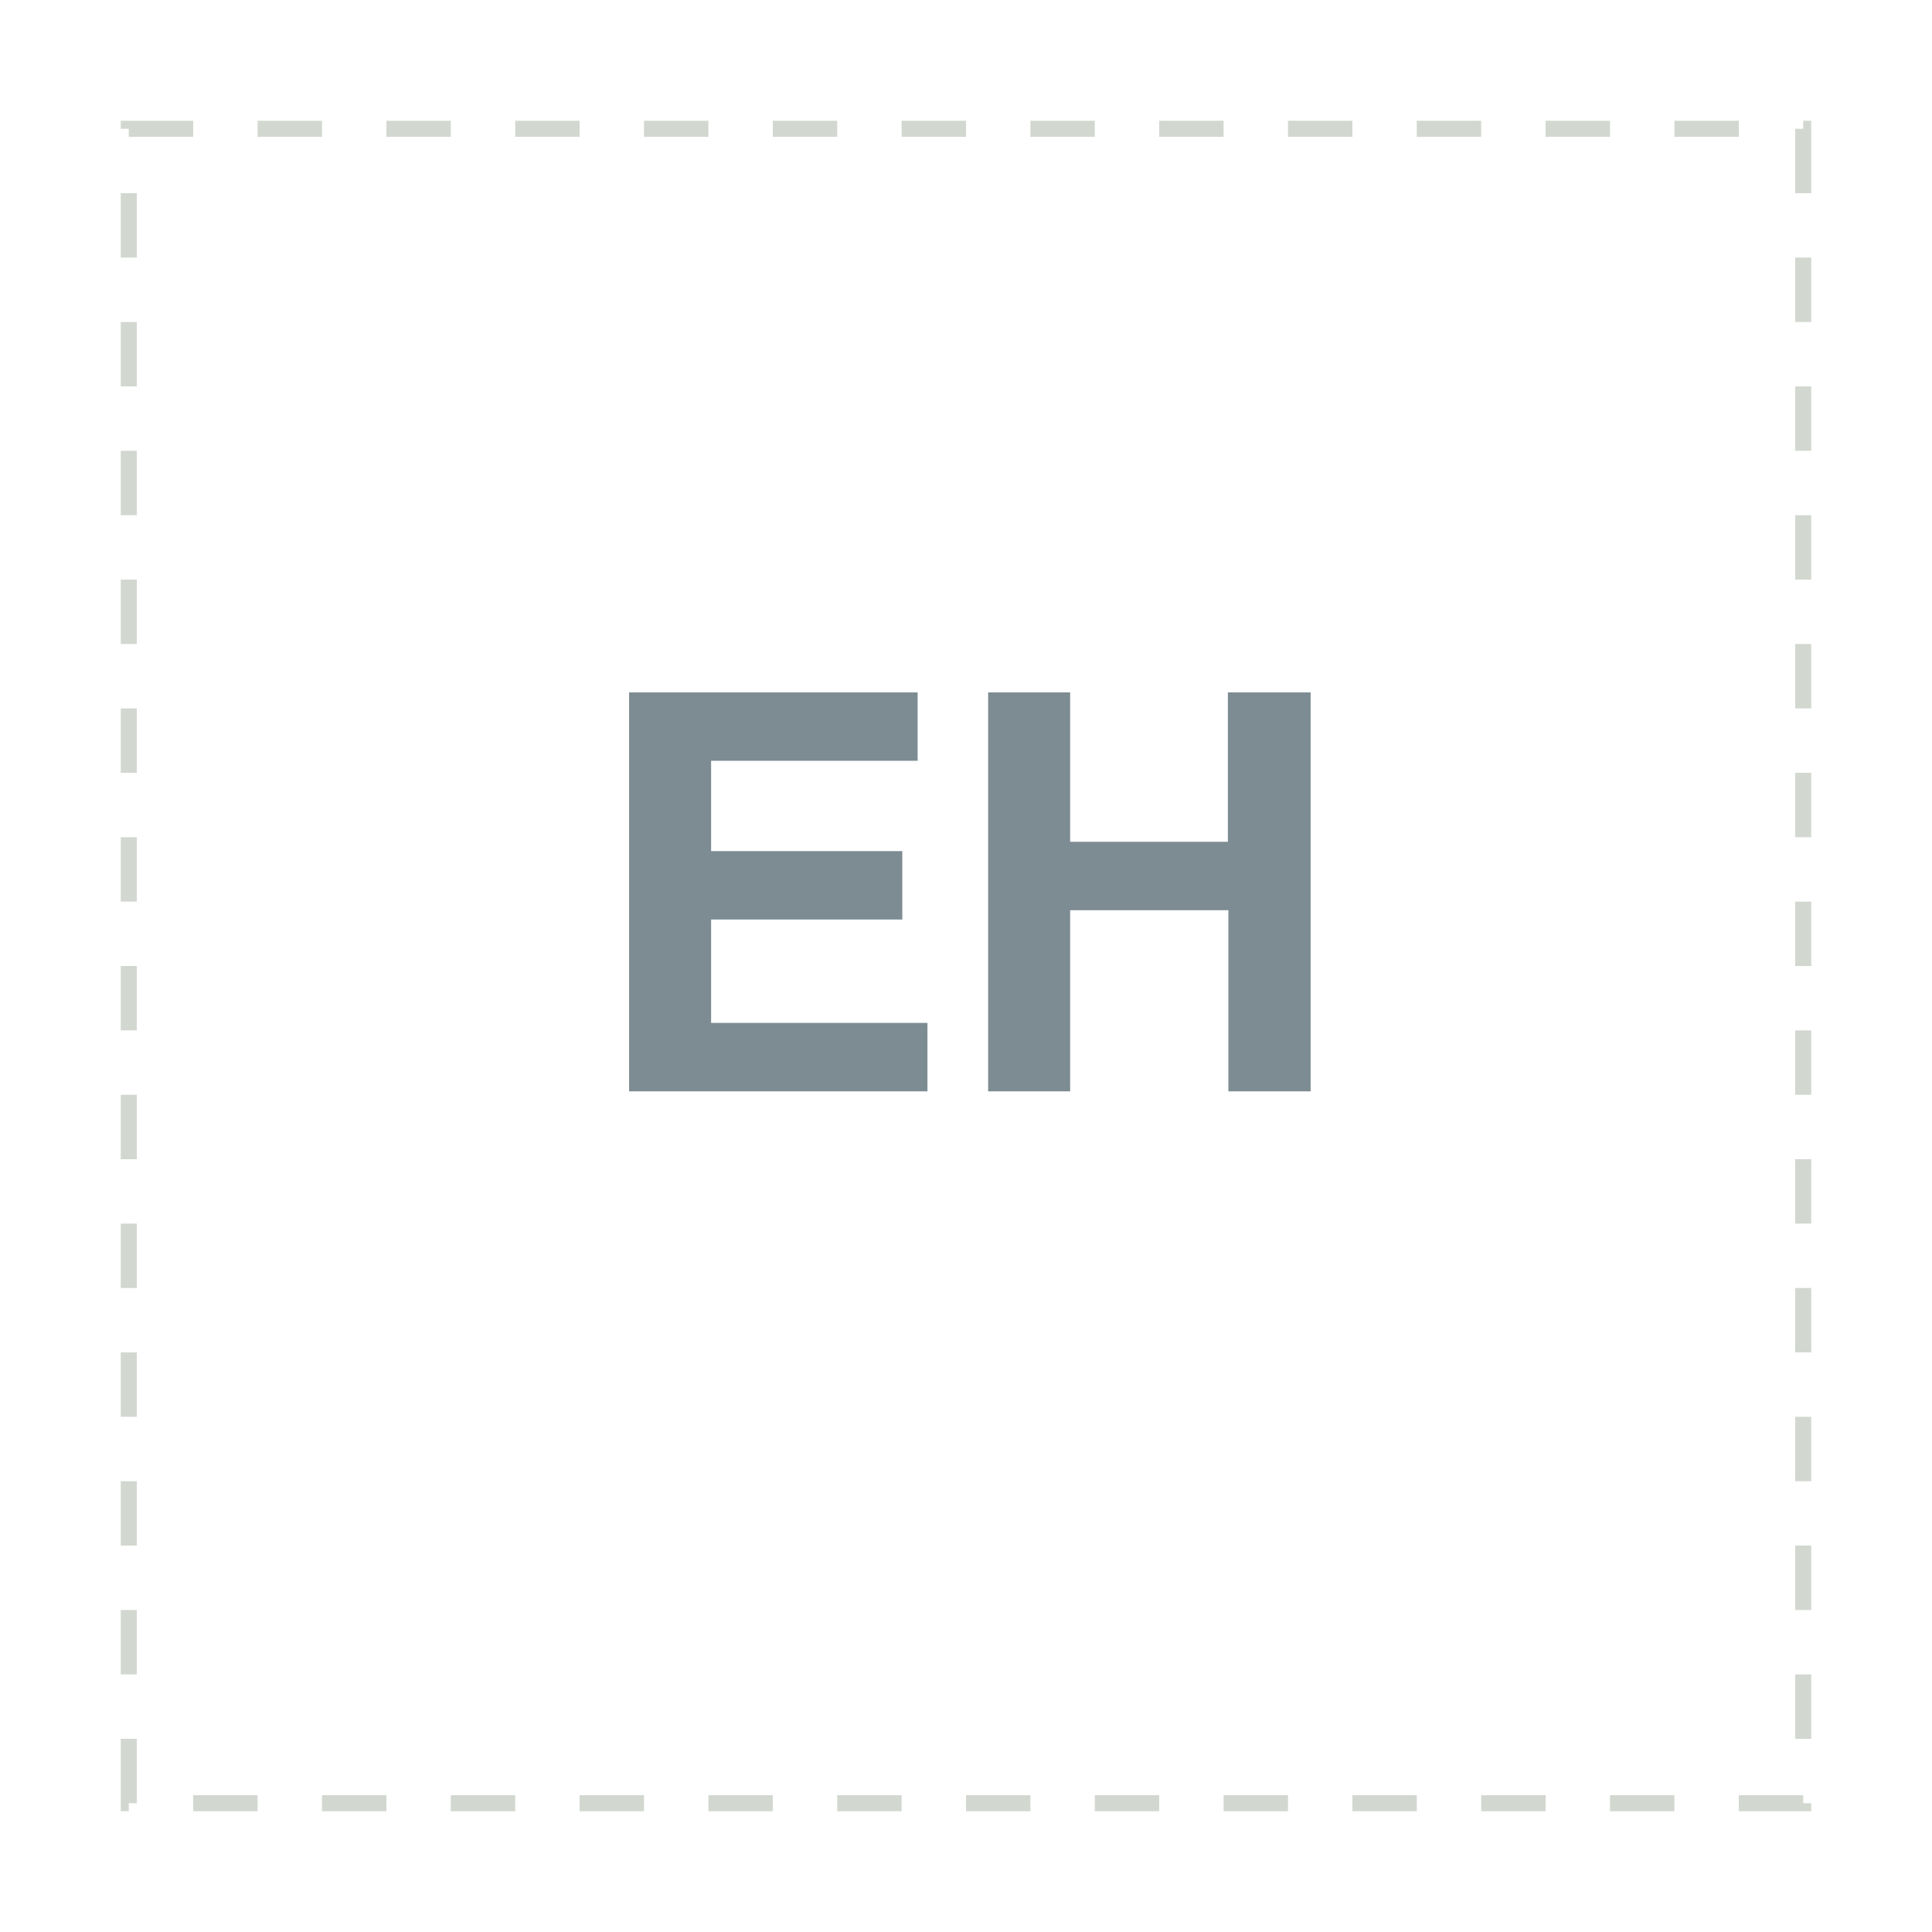
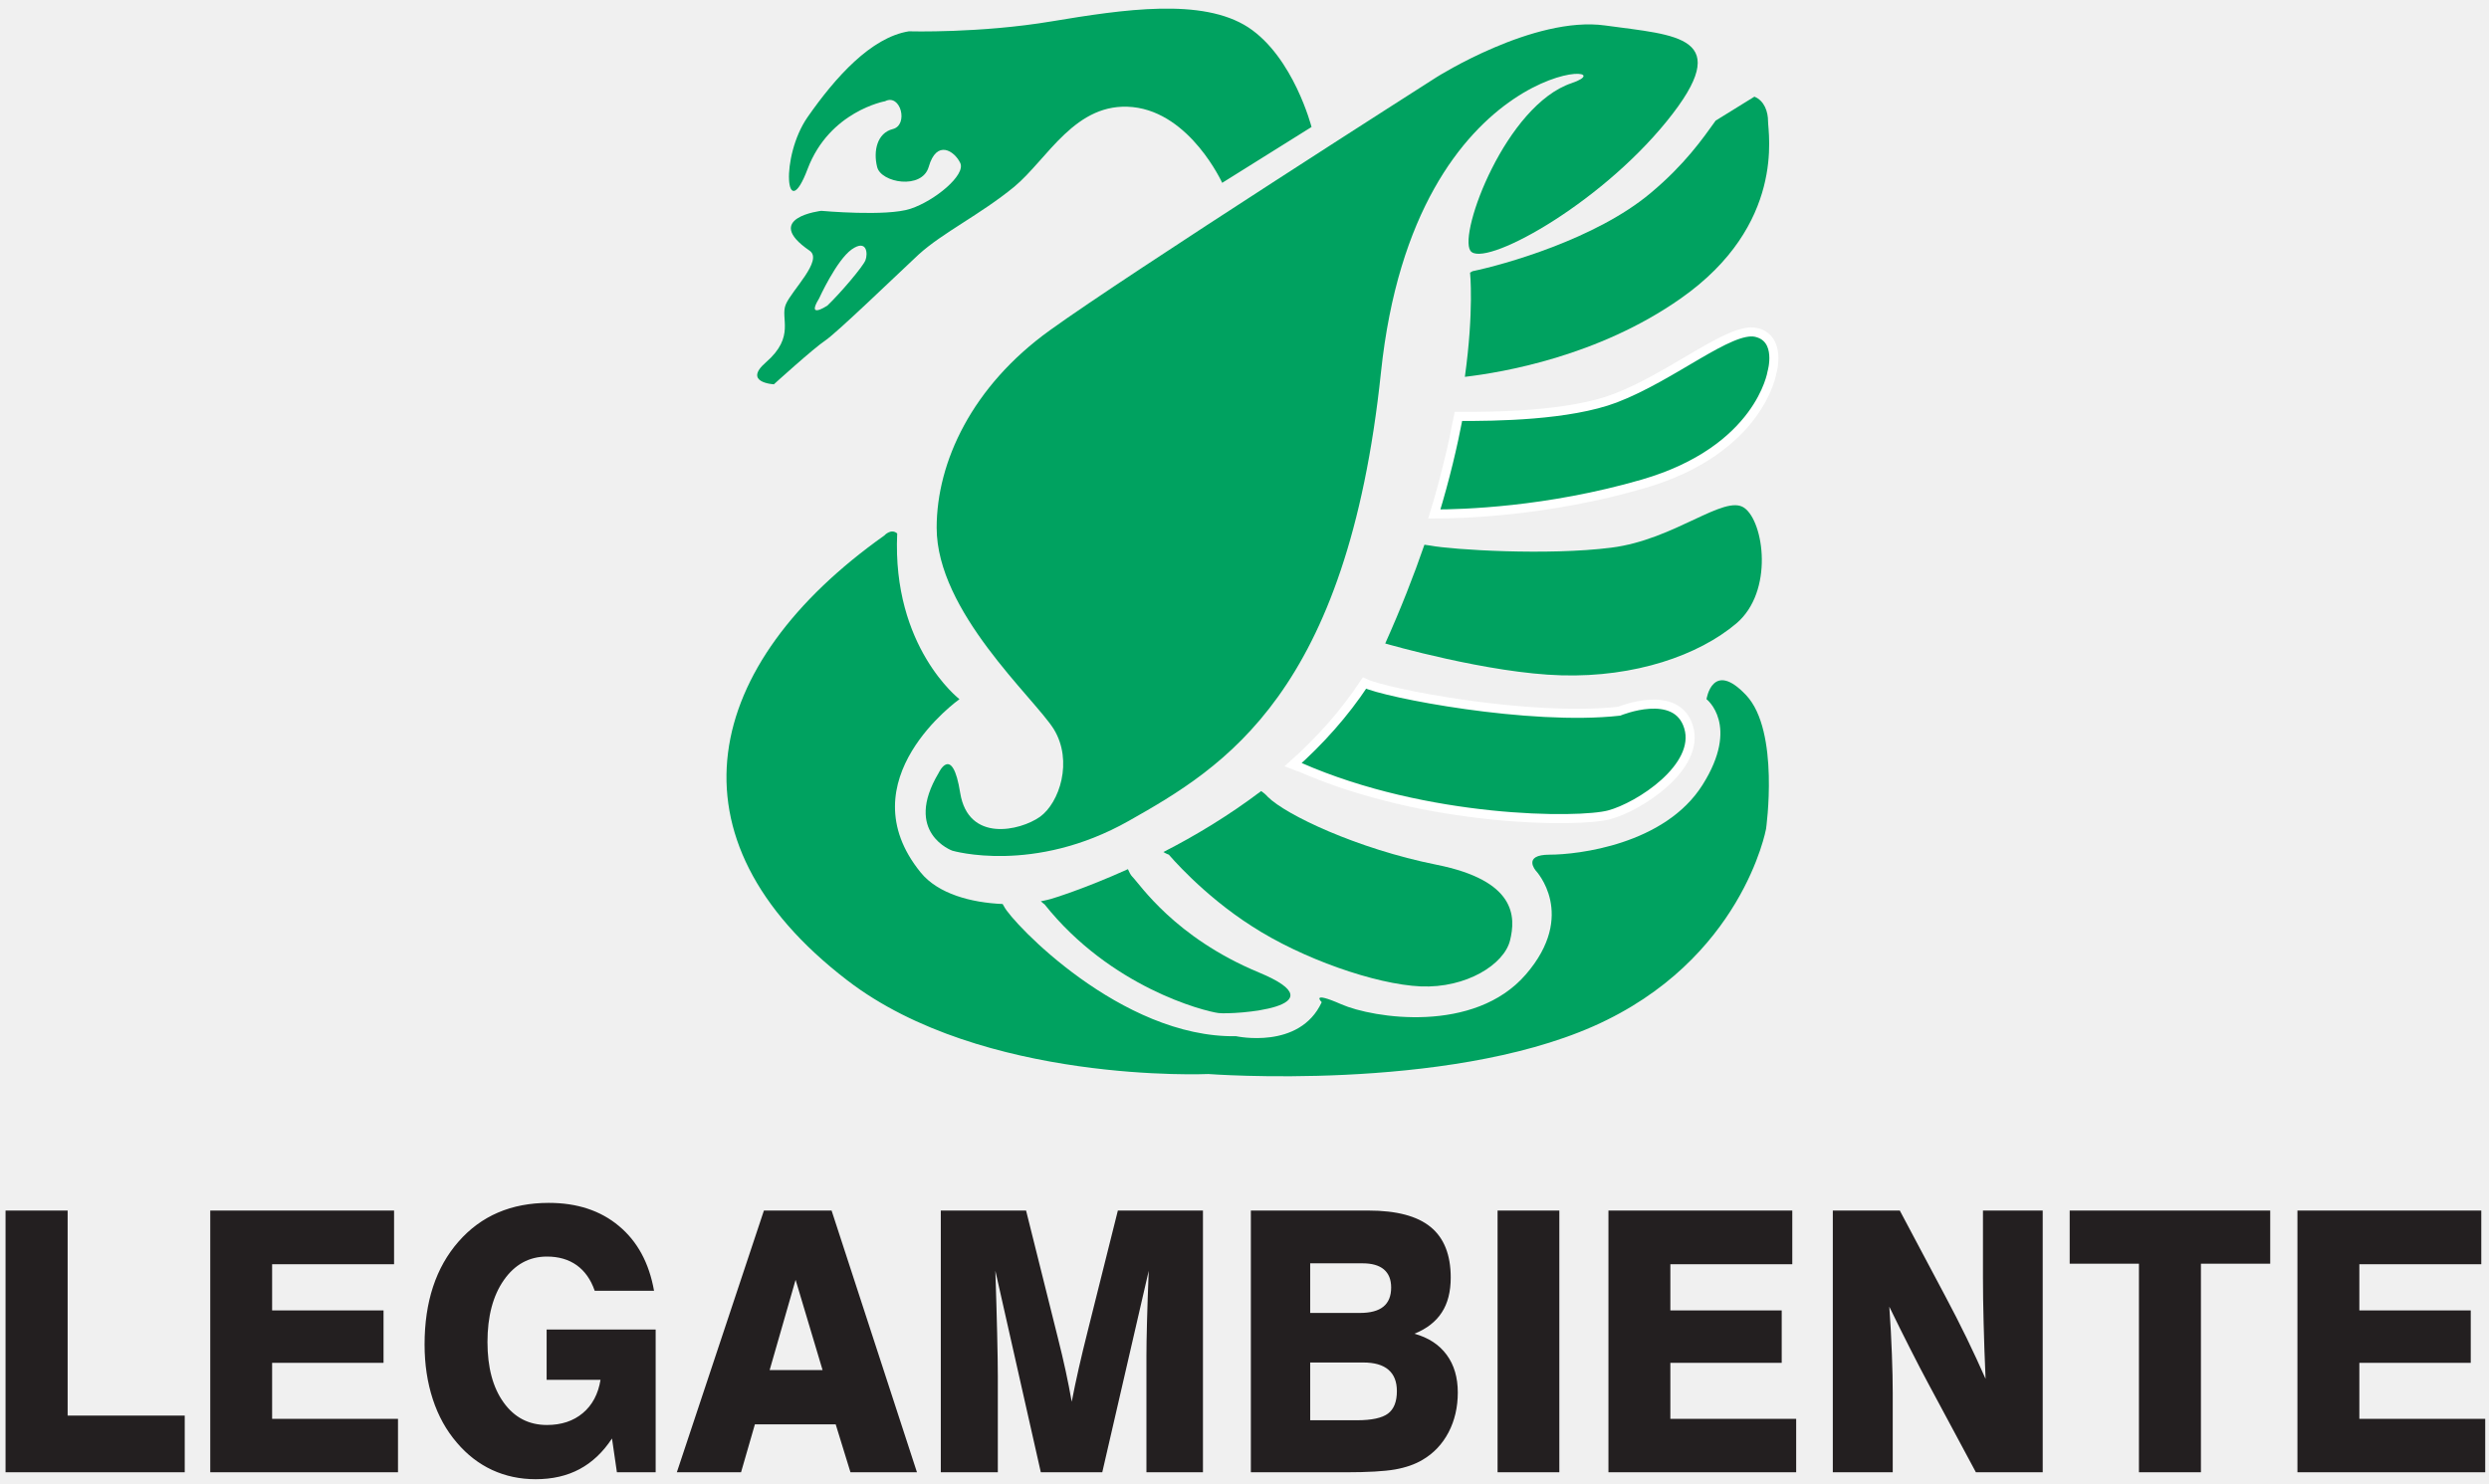
- <svg xmlns="http://www.w3.org/2000/svg" viewBox="0 0 120 120" role="img" aria-label="Placeholder logo">
-   <rect width="120" height="120" fill="#ffffff" />
-   <rect x="8" y="8" width="104" height="104" fill="none" stroke="#d2d8d0" stroke-dasharray="4 4" />
-   <text x="60" y="60" text-anchor="middle" dominant-baseline="central" font-family="Archivo, Helvetica, Arial, sans-serif" font-size="34" font-weight="700" fill="#7d8c93">EH</text>
+ <svg xmlns="http://www.w3.org/2000/svg" width="275pt" height="164pt" viewBox="0 0 275 164" version="1.1">
+   <g id="surface1">
+     <path style=" stroke:none;fill-rule:evenodd;fill:rgb(0%,63.499%,37.599%);fill-opacity:1;" d="M 103.488 58.324 C 103.488 51.055 107.406 42.684 115.984 36.512 C 124.512 30.344 158.719 8.531 158.719 8.531 C 158.719 8.531 169.465 1.715 177.359 2.816 C 185.254 3.914 191.836 3.914 184.16 13.391 C 176.484 22.863 163.77 29.695 162.453 27.703 C 161.137 25.715 166.398 11.625 173.633 9.191 C 180.871 6.766 156.309 5.668 152.578 41.145 C 148.855 76.609 135.254 84.773 124.73 90.715 C 114.203 96.676 105.215 94.016 105.215 94.016 C 105.215 94.016 99.758 92.047 103.703 85.434 C 103.703 85.434 105.215 82.133 106.09 87.641 C 106.992 93.145 112.695 91.82 114.891 90.281 C 117.055 88.738 118.59 84.109 116.426 80.578 C 114.203 77.062 103.488 67.594 103.488 58.324 " />
+     <path style=" stroke:none;fill-rule:evenodd;fill:rgb(0%,63.499%,37.599%);fill-opacity:1;" d="M 192.93 76.836 C 189.203 72.871 188.547 77.273 188.547 77.273 C 188.547 77.273 192.273 80.141 188.105 86.746 C 183.938 93.355 174.293 94.457 171.223 94.457 C 168.148 94.457 169.688 96.227 169.688 96.227 C 169.688 96.227 174.293 101.082 168.59 107.688 C 162.887 114.293 151.703 112.527 148.195 110.992 C 144.684 109.453 146.031 110.762 146.031 110.762 C 143.59 116.059 136.57 114.52 136.57 114.52 C 123.883 114.73 111.82 101.957 110.941 100.191 C 110.887 100.094 110.832 100.008 110.777 99.91 C 107.324 99.766 103.652 98.797 101.73 96.434 C 93.398 86.195 106.008 77.273 106.008 77.273 C 106.008 77.273 98.551 71.543 99.129 58.957 C 98.441 58.359 97.703 59.184 97.703 59.184 C 77.637 73.418 73.086 92.598 93.617 108.348 C 108.559 119.836 133.504 118.699 133.504 118.699 C 133.504 118.699 159.598 120.691 176.047 113.422 C 192.492 106.148 195.125 91.605 195.125 91.605 C 195.125 91.605 196.66 80.805 192.93 76.836 " />
+     <path style=" stroke:none;fill-rule:evenodd;fill:rgb(0%,63.499%,37.599%);fill-opacity:1;" d="M 139.094 107.477 C 129.773 103.605 125.938 97.711 125.113 96.902 C 124.895 96.676 124.758 96.367 124.621 96.059 C 119.715 98.277 116.23 99.316 116.23 99.316 C 115.848 99.43 115.438 99.523 114.996 99.609 C 115.219 99.816 115.41 99.949 115.41 99.949 C 122.703 109.109 133.008 111.75 134.625 111.961 C 136.242 112.156 148.414 111.348 139.094 107.477 " />
+     <path style=" stroke:none;fill-rule:evenodd;fill:rgb(0%,63.499%,37.599%);fill-opacity:1;" d="M 158.719 95.57 C 149.949 93.809 142.055 90.051 140.082 88.074 C 139.836 87.801 139.586 87.59 139.344 87.426 C 135.723 90.168 131.969 92.414 128.539 94.164 C 128.84 94.359 129.145 94.457 129.145 94.457 C 129.145 94.457 132.844 98.879 138.352 102.387 C 143.812 105.922 151.926 108.789 156.969 109.016 C 162.012 109.227 166.18 106.586 166.836 103.945 C 167.492 101.289 167.492 97.324 158.719 95.57 " />
+     <path style="fill:none;stroke-width:10.001;stroke-linecap:butt;stroke-linejoin:miter;stroke:rgb(100%,100%,100%);stroke-opacity:1;stroke-miterlimit:2.613;" d="M 1508.242 884.766 L 1506.875 885.391 " transform="matrix(0.1,0,0,-0.1,0,164)" />
+     <path style=" stroke:none;fill-rule:evenodd;fill:rgb(0%,63.499%,37.599%);fill-opacity:1;" d="M 178.895 78.602 C 178.895 78.602 185.254 75.965 186.57 80.371 C 187.887 84.773 181.09 89.18 177.801 90.051 C 174.508 90.941 157.621 90.941 143.59 84.773 C 143.59 84.773 143.262 84.695 142.852 84.527 C 145.812 81.891 148.523 78.879 150.758 75.492 C 153.02 76.609 169.031 79.703 178.895 78.602 " />
+     <path style="fill:none;stroke-width:10.001;stroke-linecap:butt;stroke-linejoin:miter;stroke:rgb(100%,100%,100%);stroke-opacity:1;stroke-miterlimit:2.613;" d="M 1788.945 853.984 C 1788.945 853.984 1852.539 880.352 1865.703 836.289 C 1878.867 792.266 1810.898 748.203 1778.008 739.492 C 1745.078 730.586 1576.211 730.586 1435.898 792.266 C 1435.898 792.266 1432.617 793.047 1428.516 794.727 C 1458.125 821.094 1485.234 851.211 1507.578 885.078 C 1530.195 873.906 1690.312 842.969 1788.945 853.984 Z M 1788.945 853.984 " transform="matrix(0.1,0,0,-0.1,0,164)" />
+     <path style=" stroke:none;fill-rule:evenodd;fill:rgb(0%,63.499%,37.599%);fill-opacity:1;" d="M 192.715 56.125 C 190.52 54.59 185.035 59.652 178.02 60.527 C 171.004 61.422 160.477 60.758 158.062 60.301 C 157.816 60.27 157.598 60.238 157.379 60.203 C 156.199 63.625 154.773 67.266 153.047 71.117 C 153.211 71.168 164.508 74.426 172.535 74.637 C 180.652 74.863 187.664 72.43 191.836 68.906 C 196 65.387 194.902 57.66 192.715 56.125 " />
+     <path style=" stroke:none;fill-rule:evenodd;fill:rgb(0%,63.499%,37.599%);fill-opacity:1;" d="M 194.031 36.738 C 191.18 36.074 184.82 41.586 178.457 44.012 C 173.387 45.938 165.219 46.051 161.137 46.02 C 160.531 49.207 159.68 52.836 158.473 56.805 C 161.516 56.805 170.922 56.559 181.527 53.484 C 194.465 49.727 195.781 41.145 195.781 41.145 C 195.781 41.145 196.879 37.406 194.031 36.738 " />
+     <path style="fill:none;stroke-width:10.001;stroke-linecap:butt;stroke-linejoin:miter;stroke:rgb(100%,100%,100%);stroke-opacity:1;stroke-miterlimit:2.613;" d="M 1940.312 1272.617 C 1911.797 1279.258 1848.203 1224.141 1784.57 1199.883 C 1733.867 1180.625 1652.188 1179.492 1611.367 1179.805 C 1605.312 1147.93 1596.797 1111.641 1584.727 1071.953 C 1615.156 1071.953 1709.219 1074.414 1815.273 1105.156 C 1944.648 1142.734 1957.812 1228.555 1957.812 1228.555 C 1957.812 1228.555 1968.789 1265.938 1940.312 1272.617 Z M 1940.312 1272.617 " transform="matrix(0.1,0,0,-0.1,0,164)" />
+     <path style=" stroke:none;fill-rule:evenodd;fill:rgb(0%,63.499%,37.599%);fill-opacity:1;" d="M 195.344 13.391 C 195.344 12.383 194.961 11.137 193.836 10.684 L 189.559 13.328 C 188.137 15.316 186.137 18.184 182.402 21.309 C 176.32 26.441 166.07 29.277 162.695 29.973 L 162.422 30.133 C 162.422 30.133 162.863 34.328 161.848 41.648 C 166.012 41.16 176.594 39.379 185.695 32.988 C 197.316 24.84 195.344 14.703 195.344 13.391 " />
+     <path style=" stroke:none;fill-rule:evenodd;fill:rgb(0%,63.499%,37.599%);fill-opacity:1;" d="M 95.621 28.758 C 95.371 29.438 92.852 32.398 91.426 33.762 C 91.426 33.762 89.039 35.363 90.496 32.988 C 90.496 32.988 92.414 28.758 94.109 27.559 C 95.812 26.375 95.895 28.074 95.621 28.758 Z M 137.918 3.023 C 132.844 -0.277 124.102 1.047 116.203 2.359 C 108.285 3.688 100.414 3.461 100.414 3.461 C 96.25 4.129 92.301 8.531 89.23 12.938 C 86.164 17.34 86.82 25.062 89.23 18.672 C 91.645 12.285 97.785 11.188 97.785 11.188 C 99.512 10.297 100.414 13.824 98.633 14.266 C 96.91 14.703 96.469 16.691 96.91 18.445 C 97.32 20.207 101.867 21.004 102.609 18.445 C 103.488 15.363 105.461 16.691 106.09 18.004 C 106.746 19.332 103.266 22.195 100.609 23.07 C 97.977 23.961 90.742 23.301 90.742 23.301 C 90.742 23.301 84.133 24.062 89.449 27.703 C 90.988 28.758 87.449 32.105 86.82 33.645 C 86.164 35.184 87.918 37.18 84.625 40.043 C 82.023 42.297 85.504 42.473 85.504 42.473 C 85.504 42.473 89.863 38.508 91.203 37.617 C 92.496 36.738 98.883 30.57 101.484 28.141 C 104.145 25.715 108.285 23.734 112.039 20.66 C 115.766 17.566 118.809 11.188 125.168 11.836 C 131.527 12.5 135.035 20.207 135.035 20.207 L 144.906 14.035 C 144.906 14.035 142.93 6.328 137.918 3.023 " />
+     <path style=" stroke:none;fill-rule:nonzero;fill:rgb(13.699%,12.199%,12.5%);fill-opacity:1;" d="M 0.613 162.715 L 0.613 133.789 L 7.473 133.789 L 7.473 156.449 L 20.41 156.449 L 20.41 162.715 Z M 23.23 162.715 L 23.23 133.789 L 43.539 133.789 L 43.539 139.719 L 30.066 139.719 L 30.066 144.828 L 42.375 144.828 L 42.375 150.621 L 30.066 150.621 L 30.066 156.805 L 43.973 156.805 L 43.973 162.715 Z M 68.16 162.715 L 67.617 158.98 C 66.613 160.504 65.418 161.629 64.031 162.367 C 62.648 163.109 61.027 163.48 59.18 163.48 C 57.445 163.48 55.848 163.137 54.379 162.461 C 52.906 161.777 51.609 160.777 50.484 159.449 C 49.312 158.09 48.422 156.488 47.82 154.645 C 47.215 152.793 46.91 150.781 46.91 148.598 C 46.91 143.871 48.16 140.078 50.656 137.227 C 53.152 134.371 56.48 132.941 60.629 132.941 C 63.766 132.941 66.348 133.793 68.383 135.496 C 70.43 137.199 71.719 139.586 72.262 142.652 L 65.707 142.652 C 65.273 141.402 64.605 140.465 63.715 139.828 C 62.816 139.191 61.719 138.875 60.43 138.875 C 58.469 138.875 56.883 139.742 55.672 141.469 C 54.465 143.195 53.859 145.48 53.859 148.316 C 53.859 151.117 54.453 153.352 55.648 155.008 C 56.84 156.664 58.43 157.488 60.43 157.488 C 62.027 157.488 63.348 157.051 64.395 156.172 C 65.441 155.293 66.094 154.066 66.348 152.5 L 60.395 152.5 L 60.395 146.941 L 72.441 146.941 L 72.441 162.715 Z M 85.035 151.418 L 90.883 151.418 L 87.902 141.445 Z M 84.402 133.789 L 91.879 133.789 L 101.312 162.715 L 93.965 162.715 L 92.332 157.414 L 83.406 157.414 L 81.875 162.715 L 74.781 162.715 Z M 103.945 162.715 L 103.945 133.789 L 113.367 133.789 L 116.883 147.867 C 117.199 149.113 117.484 150.32 117.738 151.492 C 117.992 152.668 118.215 153.805 118.41 154.918 C 118.637 153.738 118.898 152.504 119.188 151.219 C 119.48 149.926 119.816 148.543 120.188 147.062 L 123.508 133.789 L 132.91 133.789 L 132.91 162.715 L 126.664 162.715 L 126.664 149.891 C 126.664 148.984 126.684 147.719 126.727 146.09 C 126.77 144.461 126.832 142.578 126.918 140.445 L 121.785 162.715 L 114.996 162.715 L 109.973 140.445 C 110.059 143.012 110.121 145.32 110.172 147.371 C 110.219 149.414 110.246 151.02 110.246 152.172 L 110.246 162.715 Z M 144.758 145.105 L 150.254 145.105 C 151.418 145.105 152.285 144.871 152.848 144.406 C 153.418 143.945 153.703 143.234 153.703 142.297 C 153.703 141.418 153.438 140.754 152.902 140.297 C 152.371 139.848 151.586 139.621 150.543 139.621 L 144.758 139.621 Z M 144.758 156.965 L 149.93 156.965 C 151.559 156.965 152.703 156.715 153.355 156.227 C 154.008 155.738 154.336 154.906 154.336 153.746 C 154.336 152.695 154.023 151.91 153.398 151.379 C 152.781 150.848 151.852 150.582 150.617 150.582 L 144.758 150.582 Z M 138.203 162.715 L 138.203 133.789 L 151.184 133.789 C 154.289 133.789 156.582 134.391 158.062 135.605 C 159.543 136.816 160.285 138.68 160.285 141.195 C 160.285 142.75 159.961 144.039 159.297 145.051 C 158.641 146.07 157.629 146.855 156.277 147.402 C 157.828 147.832 159.012 148.609 159.836 149.73 C 160.66 150.848 161.066 152.238 161.066 153.898 C 161.066 155.523 160.727 156.992 160.047 158.297 C 159.359 159.605 158.398 160.625 157.164 161.344 C 156.336 161.836 155.324 162.191 154.137 162.402 C 152.953 162.609 151.125 162.715 148.66 162.715 Z M 165.461 162.715 L 165.461 133.789 L 172.285 133.789 L 172.285 162.715 Z M 177.711 162.715 L 177.711 133.789 L 198.023 133.789 L 198.023 139.719 L 184.551 139.719 L 184.551 144.828 L 196.855 144.828 L 196.855 150.621 L 184.551 150.621 L 184.551 156.805 L 198.453 156.805 L 198.453 162.715 Z M 202.5 162.715 L 202.5 133.789 L 209.902 133.789 L 214.949 143.293 C 215.773 144.836 216.555 146.371 217.293 147.887 C 218.027 149.406 218.723 150.902 219.379 152.387 C 219.281 150.199 219.211 148.148 219.164 146.238 C 219.113 144.328 219.09 142.645 219.09 141.188 L 219.09 133.789 L 225.691 133.789 L 225.691 162.715 L 218.309 162.715 L 213.062 152.934 C 212.441 151.781 211.773 150.488 211.047 149.059 C 210.316 147.625 209.551 146.078 208.742 144.414 C 208.875 146.297 208.973 148.055 209.027 149.676 C 209.09 151.297 209.121 152.738 209.121 153.992 L 209.121 162.715 Z M 236.324 162.715 L 236.324 139.66 L 228.672 139.66 L 228.672 133.789 L 250.828 133.789 L 250.828 139.66 L 243.172 139.66 L 243.172 162.715 Z M 253.836 162.715 L 253.836 133.789 L 274.148 133.789 L 274.148 139.719 L 260.676 139.719 L 260.676 144.828 L 272.984 144.828 L 272.984 150.621 L 260.676 150.621 L 260.676 156.805 L 274.582 156.805 L 274.582 162.715 L 253.836 162.715 " />
+   </g>
</svg>
